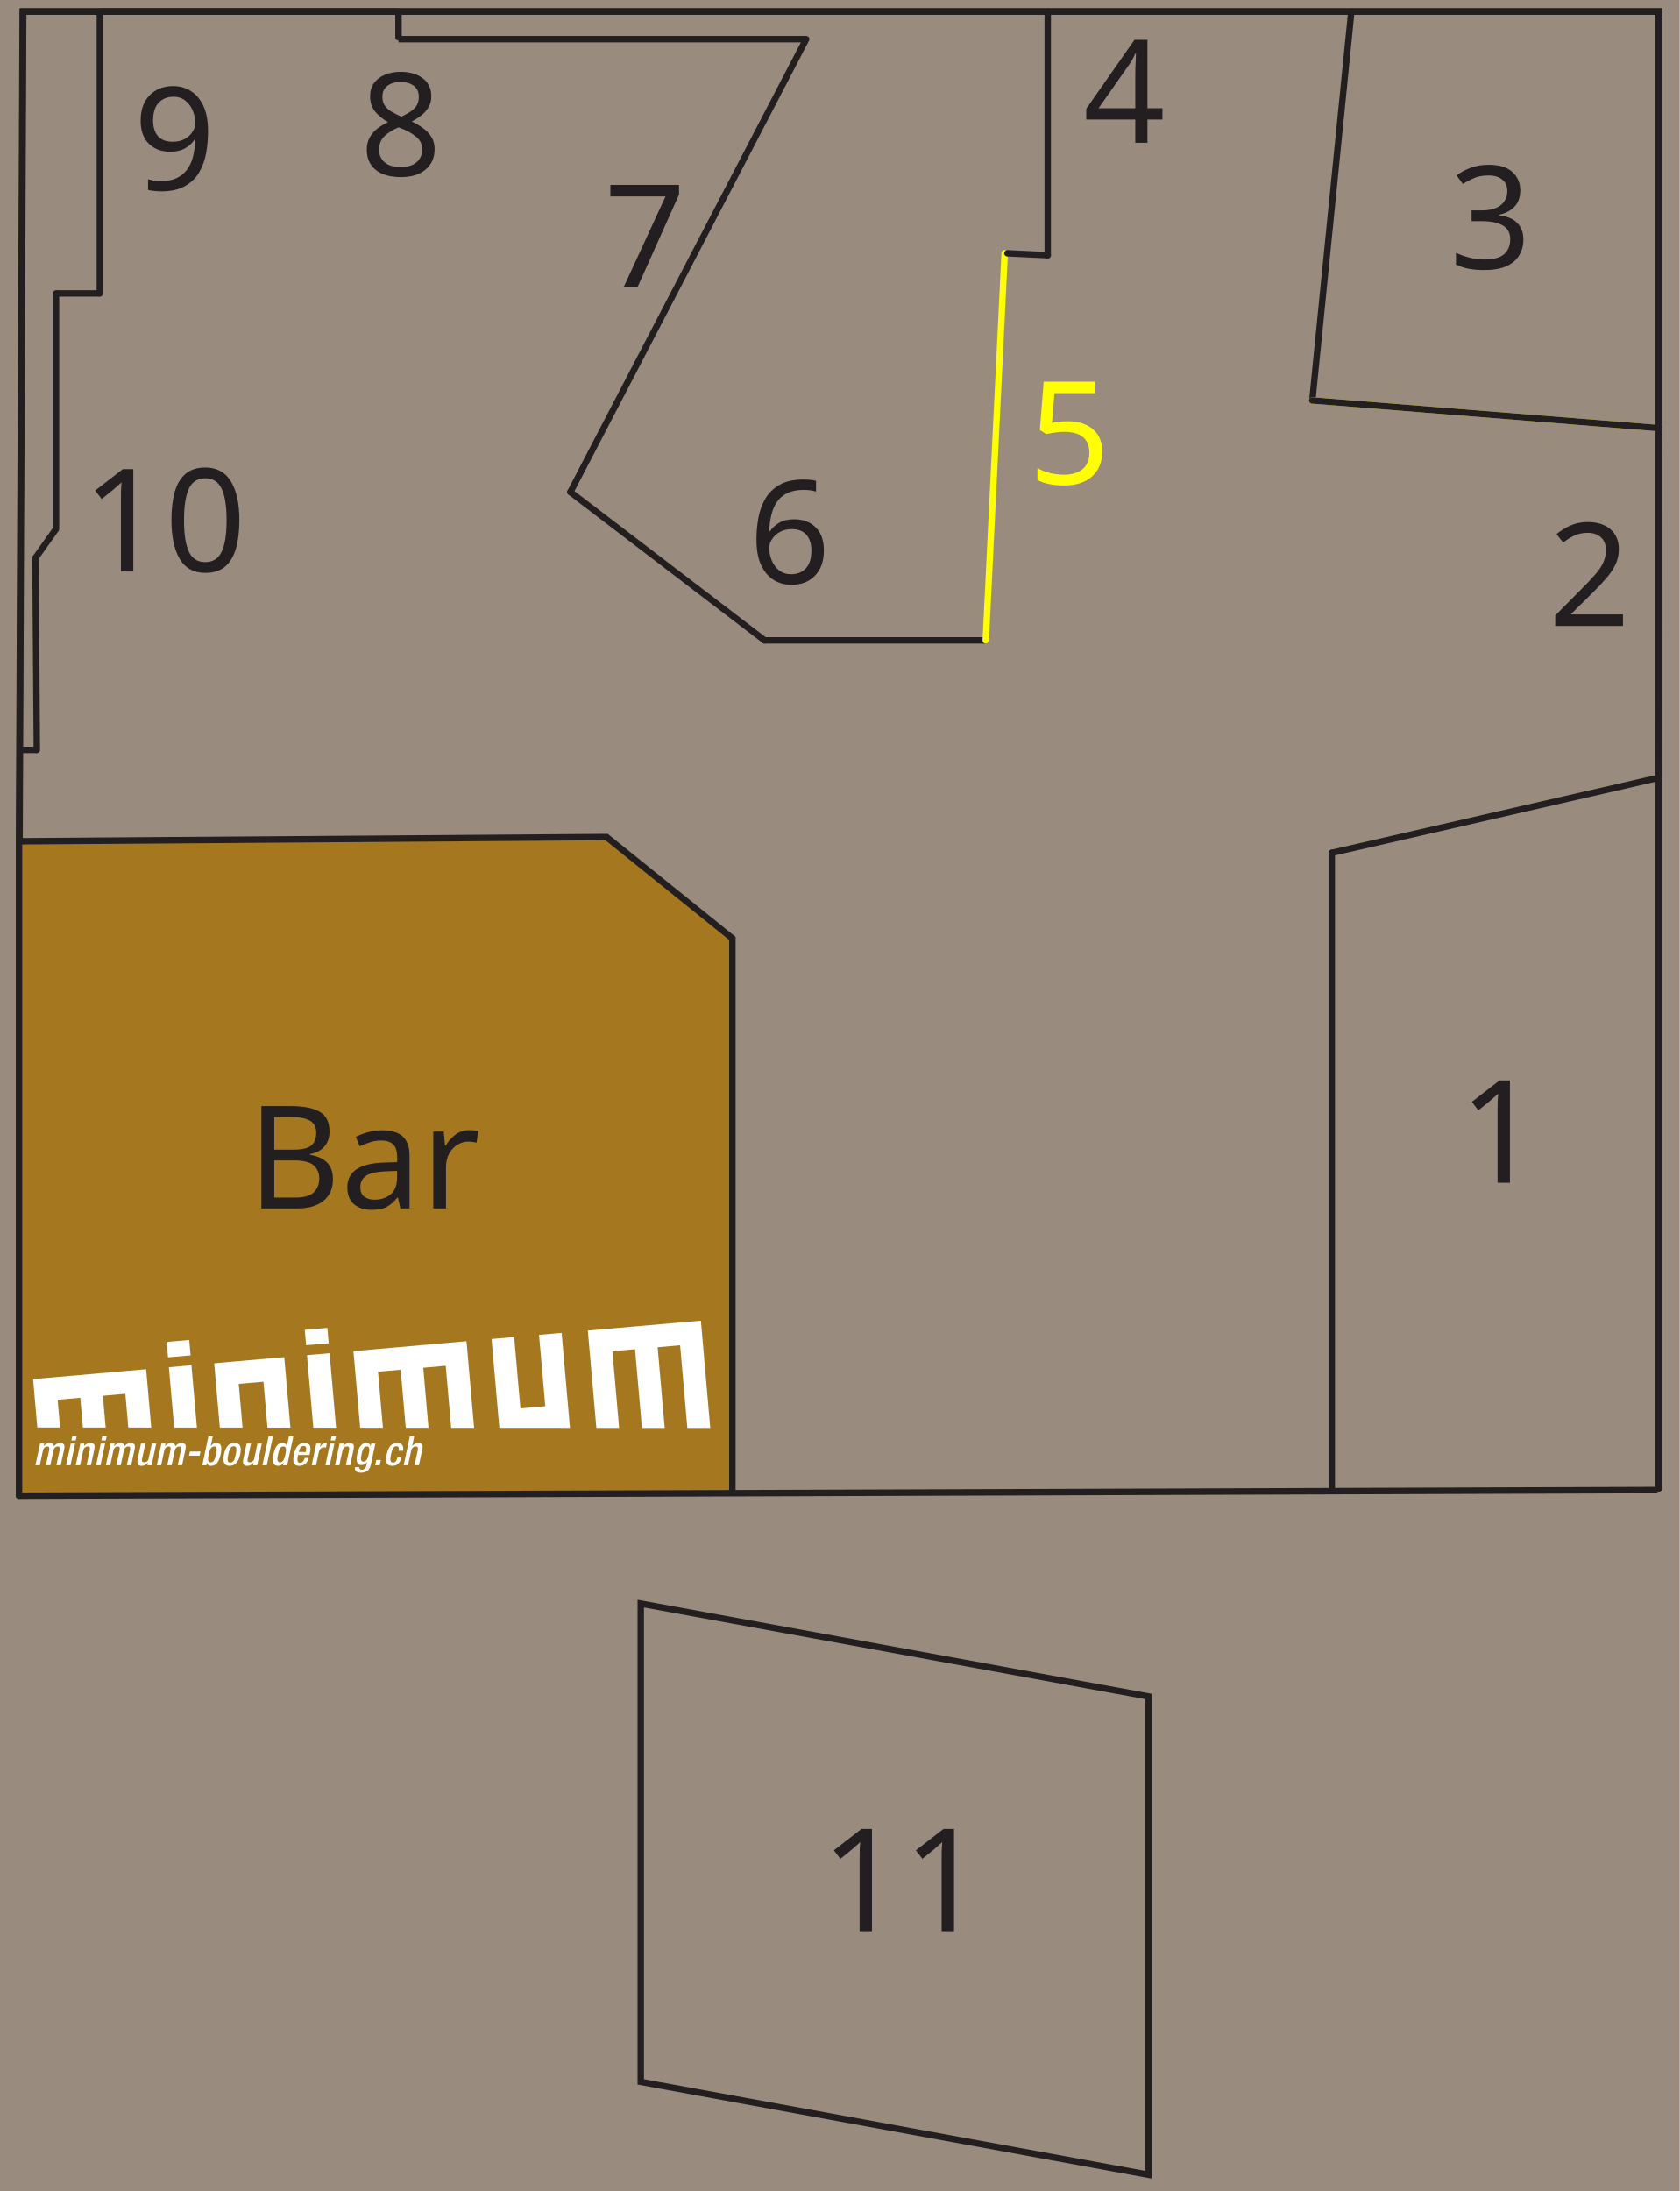
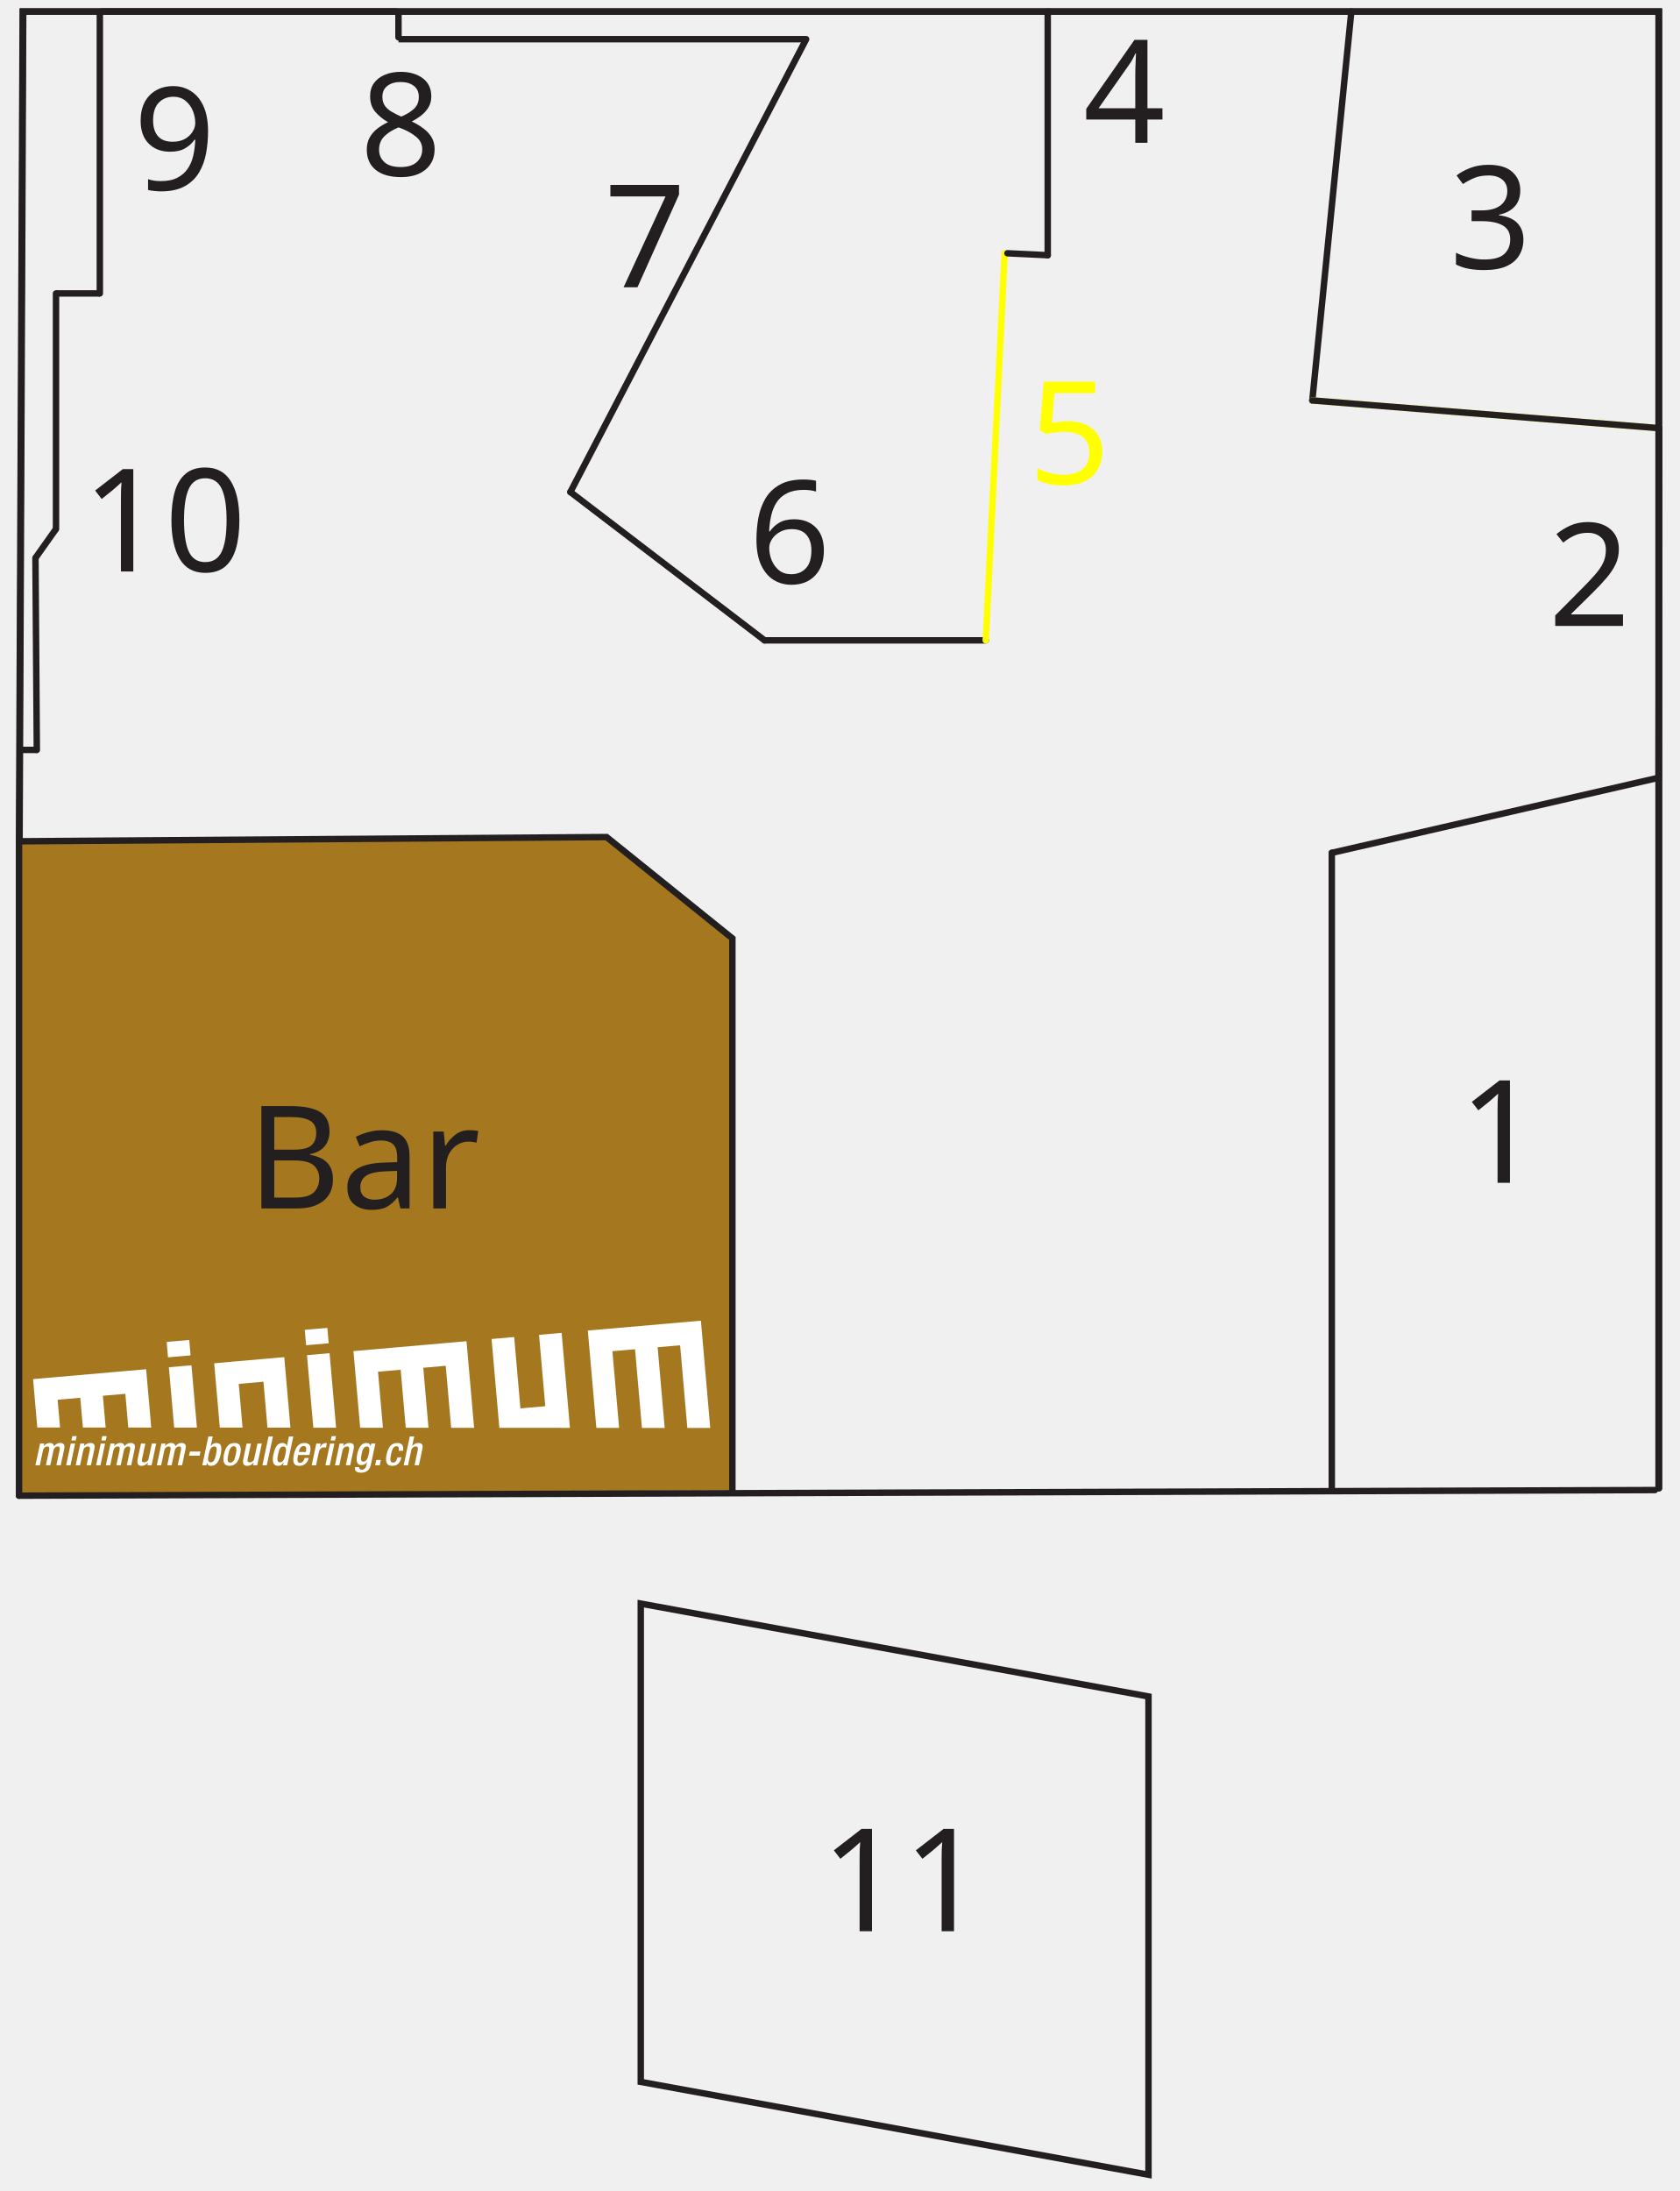
<svg xmlns="http://www.w3.org/2000/svg" xmlns:xlink="http://www.w3.org/1999/xlink" version="1.1" id="Layer_1" x="0px" y="0px" width="260.787px" height="340.158px" viewBox="0 0 260.787 340.158" enable-background="new 0 0 260.787 340.158" xml:space="preserve">
-   <rect fill="#998C7F" width="260.787" height="340.158" />
-   <polyline fill="#A57820" stroke="#231F20" stroke-linecap="round" points="2.952,232.207 2.952,130.612 94.177,129.955   113.708,145.686 113.708,231.334 " />
-   <path fill="none" stroke="#231F20" d="M2.952,114.91" />
-   <path fill="none" stroke="#231F20" d="M2.952,140.13" />
-   <line fill="none" stroke="#231F20" x1="3.016" y1="116.427" x2="5.791" y2="116.425" />
-   <line fill="none" stroke="#231F20" stroke-linecap="round" x1="5.717" y1="116.425" x2="5.504" y2="86.625" />
-   <line fill="none" stroke="#231F20" x1="5.504" y1="86.625" x2="8.695" y2="82.124" />
-   <line fill="none" stroke="#231F20" stroke-linecap="round" x1="8.695" y1="82.124" x2="8.695" y2="45.557" />
-   <line fill="none" stroke="#231F20" x1="8.695" y1="45.557" x2="15.501" y2="45.557" />
-   <line fill="none" stroke="#231F20" stroke-linecap="round" x1="15.501" y1="45.557" x2="15.501" y2="2.229" />
-   <line fill="none" stroke="#231F20" stroke-linecap="round" x1="61.866" y1="2.229" x2="61.866" y2="5.79" />
-   <line fill="none" stroke="#231F20" x1="61.866" y1="6.084" x2="125.163" y2="6.084" />
-   <line fill="none" stroke="#231F20" stroke-linecap="round" x1="125.163" y1="6.084" x2="88.557" y2="76.388" />
-   <line fill="none" stroke="#231F20" stroke-linecap="round" x1="88.557" y1="76.388" x2="118.703" y2="99.414" />
-   <line fill="none" stroke="#231F20" stroke-linecap="round" x1="118.703" y1="99.414" x2="153.048" y2="99.414" />
-   <line fill="none" stroke="#FFFF00" stroke-linecap="round" stroke-linejoin="bevel" stroke-miterlimit="10" x1="153.048" y1="99.414" x2="155.983" y2="39.323" />
-   <line fill="none" stroke="#231F20" stroke-linecap="round" x1="156.413" y1="39.323" x2="162.669" y2="39.62" />
-   <line fill="none" stroke="#231F20" stroke-linecap="round" x1="162.669" y1="39.62" x2="162.669" y2="1.792" />
-   <line fill="none" stroke="#231F20" stroke-linecap="round" x1="209.804" y1="1.792" x2="203.745" y2="62.169" />
-   <line fill="none" stroke="#FFFF00" stroke-linecap="round" stroke-linejoin="bevel" stroke-miterlimit="10" x1="203.745" y1="62.169" x2="257.588" y2="66.471" />
-   <line fill="none" stroke="#231F20" stroke-linecap="round" x1="206.772" y1="132.407" x2="206.772" y2="231.334" />
-   <line fill="none" stroke="#231F20" stroke-linecap="round" x1="206.772" y1="132.407" x2="257.504" y2="120.75" />
-   <g>
-     <line fill="none" stroke="#231F20" stroke-linecap="round" x1="2.952" y1="232.207" x2="256.938" y2="231.334" />
+   <defs id="defs153" />
+   <polyline fill="#A57820" stroke="#231F20" stroke-linecap="round" points="2.952,232.207 2.952,130.612 94.177,129.955   113.708,145.686 113.708,231.334 " id="polyline5" />
+   <path fill="none" stroke="#231F20" d="M2.952,114.91" id="path7" />
+   <path fill="none" stroke="#231F20" d="M2.952,140.13" id="path9" />
+   <line fill="none" stroke="#231F20" x1="3.016" y1="116.427" x2="5.791" y2="116.425" id="line11" />
+   <line fill="none" stroke="#231F20" stroke-linecap="round" x1="5.717" y1="116.425" x2="5.504" y2="86.625" id="line13" />
+   <line fill="none" stroke="#231F20" x1="5.504" y1="86.625" x2="8.695" y2="82.124" id="line15" />
+   <line fill="none" stroke="#231F20" stroke-linecap="round" x1="8.695" y1="82.124" x2="8.695" y2="45.557" id="line17" />
+   <line fill="none" stroke="#231F20" x1="8.695" y1="45.557" x2="15.501" y2="45.557" id="line19" />
+   <line fill="none" stroke="#231F20" stroke-linecap="round" x1="15.501" y1="45.557" x2="15.501" y2="2.229" id="line21" />
+   <line fill="none" stroke="#231F20" stroke-linecap="round" x1="61.866" y1="2.229" x2="61.866" y2="5.79" id="line23" />
+   <line fill="none" stroke="#231F20" x1="61.866" y1="6.084" x2="125.163" y2="6.084" id="line25" />
+   <line fill="none" stroke="#231F20" stroke-linecap="round" x1="125.163" y1="6.084" x2="88.557" y2="76.388" id="line27" />
+   <line fill="none" stroke="#231F20" stroke-linecap="round" x1="88.557" y1="76.388" x2="118.703" y2="99.414" id="line29" />
+   <line fill="none" stroke="#231F20" stroke-linecap="round" x1="118.703" y1="99.414" x2="153.048" y2="99.414" id="line31" />
+   <line fill="none" stroke="#FFFF00" stroke-linecap="round" stroke-linejoin="bevel" stroke-miterlimit="10" x1="153.048" y1="99.414" x2="155.983" y2="39.323" id="line33" />
+   <line fill="none" stroke="#231F20" stroke-linecap="round" x1="156.413" y1="39.323" x2="162.669" y2="39.62" id="line35" />
+   <line fill="none" stroke="#231F20" stroke-linecap="round" x1="162.669" y1="39.62" x2="162.669" y2="1.792" id="line37" />
+   <line fill="none" stroke="#231F20" stroke-linecap="round" x1="209.804" y1="1.792" x2="203.745" y2="62.169" id="line39" />
+   <line fill="none" stroke="#FFFF00" stroke-linecap="round" stroke-linejoin="bevel" stroke-miterlimit="10" x1="203.745" y1="62.169" x2="257.588" y2="66.471" id="line41" />
+   <line fill="none" stroke="#231F20" stroke-linecap="round" x1="206.772" y1="132.407" x2="206.772" y2="231.334" id="line43" />
+   <line fill="none" stroke="#231F20" stroke-linecap="round" x1="206.772" y1="132.407" x2="257.504" y2="120.75" id="line45" />
+   <g id="g47">
+     <line fill="none" stroke="#231F20" stroke-linecap="round" x1="2.952" y1="232.207" x2="256.938" y2="231.334" id="line49" />
  </g>
-   <g>
-     <g>
-       <text transform="matrix(1 0 0 1 226.5244 183.6323)" fill="#231F20" font-family="'MyriadPro-Regular'" font-size="22.265">1</text>
+   <g id="g51">
+     <g id="g53">
+       <text transform="matrix(1 0 0 1 226.5244 183.6323)" fill="#231F20" font-family="'MyriadPro-Regular'" font-size="22.265" id="text55">1</text>
    </g>
  </g>
-   <g>
-     <g>
-       <text transform="matrix(1 0 0 1 159.6641 75.1519)" fill="#FFFF00" font-family="'MyriadPro-Regular'" font-size="22.265">5</text>
+   <g id="g57">
+     <g id="g59">
+       <text transform="matrix(1 0 0 1 159.6641 75.1519)" fill="#FFFF00" font-family="'MyriadPro-Regular'" font-size="22.265" id="text61">5</text>
    </g>
  </g>
-   <g>
-     <g>
-       <text transform="matrix(1 0 0 1 168.1826 22.1714)" fill="#231F20" font-family="'MyriadPro-Regular'" font-size="22.265">4</text>
+   <g id="g63">
+     <g id="g65">
+       <text transform="matrix(1 0 0 1 168.1826 22.1714)" fill="#231F20" font-family="'MyriadPro-Regular'" font-size="22.265" id="text67">4</text>
    </g>
  </g>
-   <text transform="matrix(1 0 0 1 20.7227 29.4917)" fill="#231F20" font-family="'MyriadPro-Regular'" font-size="22.265">9</text>
-   <g>
-     <g>
-       <text transform="matrix(1 0 0 1 55.8535 27.2778)" fill="#231F20" font-family="'MyriadPro-Regular'" font-size="22.265">8</text>
+   <text transform="matrix(1 0 0 1 20.7227 29.4917)" fill="#231F20" font-family="'MyriadPro-Regular'" font-size="22.265" id="text69">9</text>
+   <g id="g71">
+     <g id="g73">
+       <text transform="matrix(1 0 0 1 55.8535 27.2778)" fill="#231F20" font-family="'MyriadPro-Regular'" font-size="22.265" id="text75">8</text>
    </g>
  </g>
-   <g>
-     <text transform="matrix(1 0 0 1 93.7842 44.6011)" fill="#231F20" font-family="'MyriadPro-Regular'" font-size="22.265">7</text>
+   <g id="g77">
+     <text transform="matrix(1 0 0 1 93.7842 44.6011)" fill="#231F20" font-family="'MyriadPro-Regular'" font-size="22.265" id="text79">7</text>
  </g>
-   <g>
-     <text transform="matrix(1 0 0 1 116.2266 90.5698)" fill="#231F20" font-family="'MyriadPro-Regular'" font-size="22.265">6</text>
+   <g id="g81">
+     <text transform="matrix(1 0 0 1 116.2266 90.5698)" fill="#231F20" font-family="'MyriadPro-Regular'" font-size="22.265" id="text83">6</text>
  </g>
-   <text transform="matrix(1 0 0 1 12.7891 88.7202)" fill="#231F20" font-family="'MyriadPro-Regular'" font-size="22.265">10</text>
-   <g>
-     <text transform="matrix(1 0 0 1 127.4761 299.8335)" fill="#231F20" font-family="'MyriadPro-Regular'" font-size="22.265">11</text>
+   <text transform="matrix(1 0 0 1 12.7891 88.7202)" fill="#231F20" font-family="'MyriadPro-Regular'" font-size="22.265" id="text85">10</text>
+   <g id="g87">
+     <text transform="matrix(1 0 0 1 127.4761 299.8335)" fill="#231F20" font-family="'MyriadPro-Regular'" font-size="22.265" id="text89">11</text>
  </g>
-   <polygon fill="none" stroke="#231F20" stroke-linecap="round" points="178.312,337.633 99.483,323.219 99.483,248.965   178.312,263.379 " />
-   <text transform="matrix(1 0 0 1 38.4248 187.6147)" fill="#231F20" font-family="'MyriadPro-Regular'" font-size="22.265">Bar</text>
-   <g>
-     <defs>
+   <polygon fill="none" stroke="#231F20" stroke-linecap="round" points="178.312,337.633 99.483,323.219 99.483,248.965   178.312,263.379 " id="polygon91" />
+   <text transform="matrix(1 0 0 1 38.4248 187.6147)" fill="#231F20" font-family="'MyriadPro-Regular'" font-size="22.265" id="text93">Bar</text>
+   <g id="g95">
+     <defs id="defs97">
      <rect id="SVGID_1_" x="5.135" y="205.042" width="105.138" height="23.598" />
    </defs>
    <clipPath id="SVGID_2_">
-       <use xlink:href="#SVGID_1_" overflow="visible" />
+       <use xlink:href="#SVGID_1_" overflow="visible" id="use101" />
    </clipPath>
-     <g clip-path="url(#SVGID_2_)">
-       <g>
-         <defs>
+     <g clip-path="url(#SVGID_2_)" id="g103">
+       <g id="g105">
+         <defs id="defs107">
          <rect id="SVGID_3_" x="-52.355" y="60.427" width="220.793" height="312.266" />
        </defs>
-         <defs>
+         <defs id="defs110">
          <rect id="SVGID_4_" x="-52.355" y="60.427" width="220.793" height="312.266" />
        </defs>
        <clipPath id="SVGID_5_">
-           <use xlink:href="#SVGID_3_" overflow="visible" />
+           <use xlink:href="#SVGID_3_" overflow="visible" id="use114" />
        </clipPath>
        <clipPath id="SVGID_6_" clip-path="url(#SVGID_5_)">
-           <use xlink:href="#SVGID_4_" overflow="visible" />
+           <use xlink:href="#SVGID_4_" overflow="visible" id="use117" />
        </clipPath>
-         <path clip-path="url(#SVGID_6_)" fill="#FFFFFF" d="M110.273,221.696l-1.34-15.357l-0.116-1.3l-14.046,1.229l-1.169,0.104     l-2.336,0.205c0,0,0.525,6.04,1.322,15.106l3.533,0.003l-1.041-11.91l3.516-0.307l1.069,12.221h3.534l-1.097-12.53l3.491-0.304     l1.123,12.837L110.273,221.696z M88.487,221.68l-0.126-1.454l-0.074-0.847l-1.09-12.447l-3.507,0.308l0.971,11.079l-2.414,0.212     l-1.197,0.105l-0.251,0.023l-0.968-11.083l-3.51,0.306l1.089,12.445l0.075,0.851l0.042,0.493L88.487,221.68z M73.607,221.671     l-1.178-13.443l-17.553,1.537c0,0,0.393,4.489,1.042,11.895l3.533,0.003l-0.761-8.698l3.517-0.31l0.788,9.008l3.533,0.006     l-0.813-9.32l3.488-0.309l0.845,9.632H73.607z M52.179,221.654l-1.011-11.568l-3.508,0.305l0.987,11.262L52.179,221.654z      M47.527,208.854l3.507-0.309l-0.209-2.387l-3.508,0.306L47.527,208.854z M45.091,221.65l-0.77-8.781l-0.076-0.848l-0.113-1.321     l-1.322,0.116l-1.494,0.13l-4.556,0.397l-1.168,0.106l-2.338,0.203l0.875,9.988l3.531,0.001l-0.593-6.79l3.837-0.336l0.623,7.128     L45.091,221.65z M30.572,221.639l-0.847-9.675l-3.505,0.304l0.82,9.369L30.572,221.639z M26.083,210.729l3.507-0.307l-0.21-2.391     l-3.505,0.31L26.083,210.729z M23.482,221.634l-0.681-7.763l-0.114-1.294l-14.048,1.229l-1.167,0.102l-2.337,0.204     c0,0,0.282,3.211,0.656,7.509l3.533,0.001l-0.376-4.308l3.517-0.309l0.403,4.62l3.536,0.002l-0.433-4.93l3.491-0.304l0.457,5.238     L23.482,221.634z" />
-         <path clip-path="url(#SVGID_6_)" fill="#FFFFFF" d="M5.502,227.488h0.679l0.481-2.266c0.092-0.439,0.403-0.658,0.671-0.658     c0.283,0,0.379,0.166,0.287,0.608l-0.492,2.312h0.68l0.482-2.263c0.09-0.44,0.402-0.658,0.678-0.658s0.371,0.166,0.279,0.607     l-0.492,2.312h0.678l0.544-2.565c0.14-0.65-0.154-0.895-0.631-0.895c-0.406,0-0.695,0.189-0.959,0.514     c-0.041-0.282-0.193-0.514-0.674-0.514c-0.32,0-0.68,0.183-0.91,0.482H6.783l0.086-0.395H6.222L5.502,227.488z M10.269,227.488     h0.677l0.719-3.374h-0.68L10.269,227.488z M11.084,223.637h0.677l0.143-0.676h-0.677L11.084,223.637z M11.755,227.488h0.677     l0.481-2.266c0.094-0.439,0.402-0.658,0.681-0.658c0.338,0,0.435,0.166,0.338,0.608l-0.488,2.312h0.676l0.542-2.547     c0.143-0.679-0.132-0.911-0.647-0.911c-0.374,0-0.733,0.181-0.967,0.481H13.03l0.083-0.396h-0.64L11.755,227.488z      M14.923,227.488h0.679l0.715-3.374h-0.675L14.923,227.488z M15.741,223.637h0.677l0.147-0.676h-0.679L15.741,223.637z      M16.441,227.488h0.677l0.48-2.266c0.095-0.439,0.403-0.658,0.673-0.658c0.281,0,0.377,0.166,0.287,0.608l-0.494,2.312h0.678     l0.481-2.263c0.095-0.44,0.402-0.658,0.681-0.658s0.373,0.166,0.279,0.607l-0.489,2.312h0.677l0.545-2.565     c0.14-0.65-0.155-0.895-0.63-0.895c-0.406,0-0.7,0.189-0.963,0.514c-0.039-0.282-0.189-0.514-0.674-0.514     c-0.32,0-0.677,0.183-0.91,0.482h-0.02l0.083-0.395h-0.639L16.441,227.488z M22.895,227.488h0.64l0.715-3.374h-0.676     l-0.501,2.357c-0.079,0.376-0.382,0.562-0.671,0.562c-0.288,0-0.432-0.123-0.35-0.497l0.513-2.422h-0.678l-0.5,2.357     c-0.187,0.87,0.104,1.103,0.604,1.103c0.374,0,0.733-0.183,0.967-0.484h0.02L22.895,227.488z M24.344,227.488h0.676l0.482-2.266     c0.092-0.439,0.403-0.658,0.672-0.658c0.279,0,0.378,0.166,0.283,0.608l-0.489,2.312h0.675l0.482-2.263     c0.092-0.44,0.402-0.658,0.678-0.658c0.278,0,0.372,0.166,0.28,0.607l-0.49,2.312h0.676l0.545-2.565     c0.14-0.65-0.154-0.895-0.628-0.895c-0.408,0-0.699,0.189-0.963,0.514c-0.041-0.282-0.192-0.514-0.674-0.514     c-0.321,0-0.681,0.183-0.913,0.482h-0.016l0.083-0.395h-0.638L24.344,227.488z M29.344,225.997h1.644l0.138-0.64h-1.642     L29.344,225.997z M31.407,227.488h0.639l0.086-0.415h0.012c0.039,0.217,0.15,0.501,0.631,0.501c0.789,0,1.245-0.657,1.49-1.819     c0.32-1.495-0.158-1.726-0.673-1.726c-0.364,0-0.676,0.181-0.866,0.482h-0.014l0.319-1.496h-0.677L31.407,227.488z      M32.392,225.839c0.173-0.809,0.365-1.273,0.884-1.273c0.392,0,0.463,0.314,0.268,1.225c-0.162,0.763-0.365,1.242-0.835,1.242     C32.248,227.033,32.241,226.561,32.392,225.839 M34.771,225.8c-0.225,1.047-0.059,1.773,0.877,1.773     c0.939,0,1.415-0.727,1.637-1.773c0.222-1.048,0.102-1.772-0.884-1.772C35.423,224.028,34.992,224.752,34.771,225.8      M35.448,225.8c0.159-0.748,0.358-1.271,0.847-1.271c0.494,0,0.471,0.523,0.311,1.271c-0.182,0.86-0.357,1.272-0.852,1.272     C35.266,227.073,35.266,226.661,35.448,225.8 M39.294,227.488h0.639l0.715-3.374h-0.677l-0.5,2.357     c-0.081,0.376-0.384,0.562-0.673,0.562c-0.286,0-0.433-0.123-0.352-0.497l0.517-2.422h-0.677l-0.502,2.357     c-0.183,0.87,0.105,1.103,0.607,1.103c0.374,0,0.733-0.183,0.965-0.484h0.02L39.294,227.488z M40.742,227.488h0.677l0.952-4.475     h-0.676L40.742,227.488z M43.95,227.488h0.639l0.952-4.475h-0.68l-0.317,1.497h-0.014c-0.062-0.302-0.299-0.482-0.664-0.482     c-0.511,0-1.087,0.231-1.407,1.727c-0.247,1.162-0.071,1.816,0.717,1.816c0.48,0,0.712-0.281,0.844-0.502h0.013L43.95,227.488z      M44.299,225.839c-0.155,0.722-0.361,1.193-0.824,1.193c-0.469,0-0.467-0.479-0.305-1.242c0.193-0.91,0.399-1.225,0.786-1.225     C44.476,224.566,44.471,225.031,44.299,225.839 M48.05,225.888l0.075-0.358c0.199-0.939,0.068-1.502-0.87-1.502     c-1.059,0-1.447,0.938-1.635,1.823c-0.331,1.559,0.316,1.723,0.869,1.723c0.734,0,1.283-0.471,1.44-1.216H47.29     c-0.042,0.199-0.215,0.752-0.7,0.752c-0.503,0-0.44-0.574-0.343-1.027l0.04-0.194H48.05L48.05,225.888z M46.385,225.424     l0.017-0.067c0.091-0.44,0.314-0.864,0.746-0.864c0.383,0,0.451,0.327,0.362,0.751l-0.039,0.182L46.385,225.424L46.385,225.424z      M48.392,227.488h0.677l0.428-2.021c0.133-0.625,0.533-0.762,0.839-0.762c0.116,0,0.227,0.024,0.276,0.038l0.146-0.689     c-0.042-0.013-0.083-0.024-0.158-0.024c-0.382,0-0.684,0.237-0.914,0.613h-0.011l0.113-0.527h-0.68L48.392,227.488z      M50.525,227.488h0.674l0.718-3.374h-0.678L50.525,227.488z M51.341,223.637h0.676l0.145-0.676h-0.678L51.341,223.637z      M52.008,227.488h0.678l0.482-2.266c0.091-0.439,0.402-0.658,0.677-0.658c0.342,0,0.436,0.166,0.342,0.608l-0.491,2.312h0.675     l0.541-2.547c0.145-0.679-0.129-0.911-0.642-0.911c-0.377,0-0.736,0.181-0.968,0.481h-0.021l0.083-0.396h-0.64L52.008,227.488z      M55.125,227.776c-0.058,0.276-0.072,0.863,0.932,0.863c0.908,0,1.366-0.493,1.538-1.314l0.681-3.211h-0.639l-0.09,0.415h-0.01     c-0.011-0.246-0.239-0.501-0.634-0.501c-0.958,0-1.285,0.995-1.44,1.734c-0.196,0.919-0.143,1.697,0.646,1.697     c0.328,0,0.678-0.17,0.864-0.462h0.011l-0.114,0.546c-0.083,0.386-0.355,0.632-0.706,0.632c-0.3,0-0.446-0.195-0.402-0.404     h-0.638V227.776z M56.154,225.693c0.132-0.624,0.322-1.129,0.811-1.129c0.471,0,0.409,0.608,0.292,1.161     c-0.113,0.532-0.312,1.197-0.836,1.197C55.92,226.922,56.035,226.27,56.154,225.693 M58.244,227.488h0.715l0.173-0.827h-0.713     L58.244,227.488z M61.703,226.257c-0.109,0.508-0.314,0.821-0.688,0.815c-0.489,0-0.462-0.527-0.305-1.272     c0.158-0.748,0.357-1.271,0.845-1.271c0.399-0.013,0.399,0.395,0.333,0.708h0.677c0.088-0.42,0.109-1.224-0.902-1.209     c-0.979,0-1.407,0.725-1.632,1.772c-0.223,1.047-0.101,1.773,0.877,1.773c0.833,0,1.217-0.51,1.432-1.316H61.703z      M62.675,227.488h0.679l0.482-2.266c0.09-0.439,0.401-0.658,0.679-0.658c0.339,0,0.435,0.166,0.34,0.608l-0.49,2.312h0.674     l0.542-2.547c0.145-0.679-0.132-0.911-0.644-0.911c-0.345,0-0.677,0.174-0.926,0.463l-0.014-0.014l0.312-1.466h-0.683     L62.675,227.488z" />
+         <path clip-path="url(#SVGID_6_)" fill="#FFFFFF" d="M110.273,221.696l-1.34-15.357l-0.116-1.3l-14.046,1.229l-1.169,0.104     l-2.336,0.205c0,0,0.525,6.04,1.322,15.106l3.533,0.003l-1.041-11.91l3.516-0.307l1.069,12.221h3.534l-1.097-12.53l3.491-0.304     l1.123,12.837L110.273,221.696z M88.487,221.68l-0.126-1.454l-0.074-0.847l-1.09-12.447l-3.507,0.308l0.971,11.079l-2.414,0.212     l-1.197,0.105l-0.251,0.023l-0.968-11.083l-3.51,0.306l1.089,12.445l0.075,0.851l0.042,0.493L88.487,221.68z M73.607,221.671     l-1.178-13.443l-17.553,1.537c0,0,0.393,4.489,1.042,11.895l3.533,0.003l-0.761-8.698l3.517-0.31l0.788,9.008l3.533,0.006     l-0.813-9.32l3.488-0.309l0.845,9.632H73.607z M52.179,221.654l-1.011-11.568l-3.508,0.305l0.987,11.262L52.179,221.654z      M47.527,208.854l3.507-0.309l-0.209-2.387l-3.508,0.306L47.527,208.854z M45.091,221.65l-0.77-8.781l-0.076-0.848l-0.113-1.321     l-1.322,0.116l-1.494,0.13l-4.556,0.397l-1.168,0.106l-2.338,0.203l0.875,9.988l3.531,0.001l-0.593-6.79l3.837-0.336l0.623,7.128     L45.091,221.65z M30.572,221.639l-0.847-9.675l-3.505,0.304l0.82,9.369L30.572,221.639z M26.083,210.729l3.507-0.307l-0.21-2.391     l-3.505,0.31L26.083,210.729z M23.482,221.634l-0.681-7.763l-0.114-1.294l-14.048,1.229l-1.167,0.102l-2.337,0.204     c0,0,0.282,3.211,0.656,7.509l3.533,0.001l-0.376-4.308l3.517-0.309l0.403,4.62l3.536,0.002l-0.433-4.93l3.491-0.304l0.457,5.238     L23.482,221.634z" id="path119" />
+         <path clip-path="url(#SVGID_6_)" fill="#FFFFFF" d="M5.502,227.488h0.679l0.481-2.266c0.092-0.439,0.403-0.658,0.671-0.658     c0.283,0,0.379,0.166,0.287,0.608l-0.492,2.312h0.68l0.482-2.263c0.09-0.44,0.402-0.658,0.678-0.658s0.371,0.166,0.279,0.607     l-0.492,2.312h0.678l0.544-2.565c0.14-0.65-0.154-0.895-0.631-0.895c-0.406,0-0.695,0.189-0.959,0.514     c-0.041-0.282-0.193-0.514-0.674-0.514c-0.32,0-0.68,0.183-0.91,0.482H6.783l0.086-0.395H6.222L5.502,227.488z M10.269,227.488     h0.677l0.719-3.374h-0.68L10.269,227.488z M11.084,223.637h0.677l0.143-0.676h-0.677L11.084,223.637z M11.755,227.488h0.677     l0.481-2.266c0.094-0.439,0.402-0.658,0.681-0.658c0.338,0,0.435,0.166,0.338,0.608l-0.488,2.312h0.676l0.542-2.547     c0.143-0.679-0.132-0.911-0.647-0.911c-0.374,0-0.733,0.181-0.967,0.481H13.03l0.083-0.396h-0.64L11.755,227.488z      M14.923,227.488h0.679l0.715-3.374h-0.675L14.923,227.488z M15.741,223.637h0.677l0.147-0.676h-0.679L15.741,223.637z      M16.441,227.488h0.677l0.48-2.266c0.095-0.439,0.403-0.658,0.673-0.658c0.281,0,0.377,0.166,0.287,0.608l-0.494,2.312h0.678     l0.481-2.263c0.095-0.44,0.402-0.658,0.681-0.658s0.373,0.166,0.279,0.607l-0.489,2.312h0.677l0.545-2.565     c0.14-0.65-0.155-0.895-0.63-0.895c-0.406,0-0.7,0.189-0.963,0.514c-0.039-0.282-0.189-0.514-0.674-0.514     c-0.32,0-0.677,0.183-0.91,0.482h-0.02l0.083-0.395h-0.639L16.441,227.488z M22.895,227.488h0.64l0.715-3.374h-0.676     l-0.501,2.357c-0.079,0.376-0.382,0.562-0.671,0.562c-0.288,0-0.432-0.123-0.35-0.497l0.513-2.422h-0.678l-0.5,2.357     c-0.187,0.87,0.104,1.103,0.604,1.103c0.374,0,0.733-0.183,0.967-0.484h0.02L22.895,227.488z M24.344,227.488h0.676l0.482-2.266     c0.092-0.439,0.403-0.658,0.672-0.658c0.279,0,0.378,0.166,0.283,0.608l-0.489,2.312h0.675l0.482-2.263     c0.092-0.44,0.402-0.658,0.678-0.658c0.278,0,0.372,0.166,0.28,0.607l-0.49,2.312h0.676l0.545-2.565     c0.14-0.65-0.154-0.895-0.628-0.895c-0.408,0-0.699,0.189-0.963,0.514c-0.041-0.282-0.192-0.514-0.674-0.514     c-0.321,0-0.681,0.183-0.913,0.482h-0.016l0.083-0.395h-0.638L24.344,227.488z M29.344,225.997h1.644l0.138-0.64h-1.642     L29.344,225.997z M31.407,227.488h0.639l0.086-0.415h0.012c0.039,0.217,0.15,0.501,0.631,0.501c0.789,0,1.245-0.657,1.49-1.819     c0.32-1.495-0.158-1.726-0.673-1.726c-0.364,0-0.676,0.181-0.866,0.482h-0.014l0.319-1.496h-0.677L31.407,227.488z      M32.392,225.839c0.173-0.809,0.365-1.273,0.884-1.273c0.392,0,0.463,0.314,0.268,1.225c-0.162,0.763-0.365,1.242-0.835,1.242     C32.248,227.033,32.241,226.561,32.392,225.839 M34.771,225.8c-0.225,1.047-0.059,1.773,0.877,1.773     c0.939,0,1.415-0.727,1.637-1.773c0.222-1.048,0.102-1.772-0.884-1.772C35.423,224.028,34.992,224.752,34.771,225.8      M35.448,225.8c0.159-0.748,0.358-1.271,0.847-1.271c0.494,0,0.471,0.523,0.311,1.271c-0.182,0.86-0.357,1.272-0.852,1.272     C35.266,227.073,35.266,226.661,35.448,225.8 M39.294,227.488h0.639l0.715-3.374h-0.677l-0.5,2.357     c-0.081,0.376-0.384,0.562-0.673,0.562c-0.286,0-0.433-0.123-0.352-0.497l0.517-2.422h-0.677l-0.502,2.357     c-0.183,0.87,0.105,1.103,0.607,1.103c0.374,0,0.733-0.183,0.965-0.484h0.02L39.294,227.488z M40.742,227.488h0.677l0.952-4.475     h-0.676L40.742,227.488z M43.95,227.488h0.639l0.952-4.475h-0.68l-0.317,1.497h-0.014c-0.062-0.302-0.299-0.482-0.664-0.482     c-0.511,0-1.087,0.231-1.407,1.727c-0.247,1.162-0.071,1.816,0.717,1.816c0.48,0,0.712-0.281,0.844-0.502h0.013L43.95,227.488z      M44.299,225.839c-0.155,0.722-0.361,1.193-0.824,1.193c-0.469,0-0.467-0.479-0.305-1.242c0.193-0.91,0.399-1.225,0.786-1.225     C44.476,224.566,44.471,225.031,44.299,225.839 M48.05,225.888l0.075-0.358c0.199-0.939,0.068-1.502-0.87-1.502     c-1.059,0-1.447,0.938-1.635,1.823c-0.331,1.559,0.316,1.723,0.869,1.723c0.734,0,1.283-0.471,1.44-1.216H47.29     c-0.042,0.199-0.215,0.752-0.7,0.752c-0.503,0-0.44-0.574-0.343-1.027l0.04-0.194H48.05L48.05,225.888z M46.385,225.424     l0.017-0.067c0.091-0.44,0.314-0.864,0.746-0.864c0.383,0,0.451,0.327,0.362,0.751l-0.039,0.182L46.385,225.424L46.385,225.424z      M48.392,227.488h0.677l0.428-2.021c0.133-0.625,0.533-0.762,0.839-0.762c0.116,0,0.227,0.024,0.276,0.038l0.146-0.689     c-0.042-0.013-0.083-0.024-0.158-0.024c-0.382,0-0.684,0.237-0.914,0.613h-0.011l0.113-0.527h-0.68L48.392,227.488z      M50.525,227.488h0.674l0.718-3.374h-0.678L50.525,227.488z M51.341,223.637h0.676l0.145-0.676h-0.678L51.341,223.637z      M52.008,227.488h0.678l0.482-2.266c0.091-0.439,0.402-0.658,0.677-0.658c0.342,0,0.436,0.166,0.342,0.608l-0.491,2.312h0.675     l0.541-2.547c0.145-0.679-0.129-0.911-0.642-0.911c-0.377,0-0.736,0.181-0.968,0.481h-0.021l0.083-0.396h-0.64L52.008,227.488z      M55.125,227.776c-0.058,0.276-0.072,0.863,0.932,0.863c0.908,0,1.366-0.493,1.538-1.314l0.681-3.211h-0.639l-0.09,0.415h-0.01     c-0.011-0.246-0.239-0.501-0.634-0.501c-0.958,0-1.285,0.995-1.44,1.734c-0.196,0.919-0.143,1.697,0.646,1.697     c0.328,0,0.678-0.17,0.864-0.462h0.011l-0.114,0.546c-0.083,0.386-0.355,0.632-0.706,0.632c-0.3,0-0.446-0.195-0.402-0.404     h-0.638V227.776z M56.154,225.693c0.132-0.624,0.322-1.129,0.811-1.129c0.471,0,0.409,0.608,0.292,1.161     c-0.113,0.532-0.312,1.197-0.836,1.197C55.92,226.922,56.035,226.27,56.154,225.693 M58.244,227.488h0.715l0.173-0.827h-0.713     L58.244,227.488z M61.703,226.257c-0.109,0.508-0.314,0.821-0.688,0.815c-0.489,0-0.462-0.527-0.305-1.272     c0.158-0.748,0.357-1.271,0.845-1.271c0.399-0.013,0.399,0.395,0.333,0.708h0.677c0.088-0.42,0.109-1.224-0.902-1.209     c-0.979,0-1.407,0.725-1.632,1.772c-0.223,1.047-0.101,1.773,0.877,1.773c0.833,0,1.217-0.51,1.432-1.316H61.703z      M62.675,227.488h0.679l0.482-2.266c0.09-0.439,0.401-0.658,0.679-0.658c0.339,0,0.435,0.166,0.34,0.608l-0.49,2.312h0.674     l0.542-2.547c0.145-0.679-0.132-0.911-0.644-0.911c-0.345,0-0.677,0.174-0.926,0.463l-0.014-0.014l0.312-1.466h-0.683     L62.675,227.488z" id="path121" />
      </g>
    </g>
  </g>
-   <g>
-     <g>
-       <text transform="matrix(1 0 0 1 225.0508 41.7104)" fill="#231F20" font-family="'MyriadPro-Regular'" font-size="22.265">3</text>
+   <g id="g123">
+     <g id="g125">
+       <text transform="matrix(1 0 0 1 225.0508 41.7104)" fill="#231F20" font-family="'MyriadPro-Regular'" font-size="22.265" id="text127">3</text>
    </g>
  </g>
-   <g>
-     <text transform="matrix(1 0 0 1 240.4023 97.1743)" fill="#231F20" font-family="'MyriadPro-Regular'" font-size="22.265">2</text>
+   <g id="g129">
+     <text transform="matrix(1 0 0 1 240.4023 97.1743)" fill="#231F20" font-family="'MyriadPro-Regular'" font-size="22.265" id="text131">2</text>
  </g>
-   <g>
-     <polyline fill="none" stroke="#231F20" stroke-linecap="round" points="257.504,231.058 257.504,1.792 3.519,1.792 2.952,130.612     " />
-     <path fill="none" stroke="#231F20" d="M256.606,231.93" />
+   <g id="g133">
+     <polyline fill="none" stroke="#231F20" stroke-linecap="round" points="257.504,231.058 257.504,1.792 3.519,1.792 2.952,130.612     " id="polyline135" />
+     <path fill="none" stroke="#231F20" d="M256.606,231.93" id="path137" />
  </g>
-   <g>
-     <polyline fill="none" stroke="#231F20" stroke-linecap="round" points="257.588,231.058 257.588,1.792 3.603,1.792 3.036,130.612     " />
-     <path fill="none" stroke="#231F20" d="M256.69,231.93" />
+   <g id="g139">
+     <polyline fill="none" stroke="#231F20" stroke-linecap="round" points="257.588,231.058 257.588,1.792 3.603,1.792 3.036,130.612     " id="polyline141" />
+     <path fill="none" stroke="#231F20" d="M256.69,231.93" id="path143" />
  </g>
-   <line fill="none" stroke="#231F20" x1="15.632" y1="1.792" x2="61.707" y2="1.792" />
-   <line fill="none" stroke="#231F20" stroke-linecap="round" x1="257.588" y1="66.471" x2="257.504" y2="120.75" />
-   <line fill="none" stroke="#231F20" stroke-linecap="round" x1="203.745" y1="62.169" x2="257.588" y2="66.471" />
+   <line fill="none" stroke="#231F20" x1="15.632" y1="1.792" x2="61.707" y2="1.792" id="line145" />
+   <line fill="none" stroke="#231F20" stroke-linecap="round" x1="257.588" y1="66.471" x2="257.504" y2="120.75" id="line147" />
+   <line fill="none" stroke="#231F20" stroke-linecap="round" x1="203.745" y1="62.169" x2="257.588" y2="66.471" id="line149" />
</svg>
